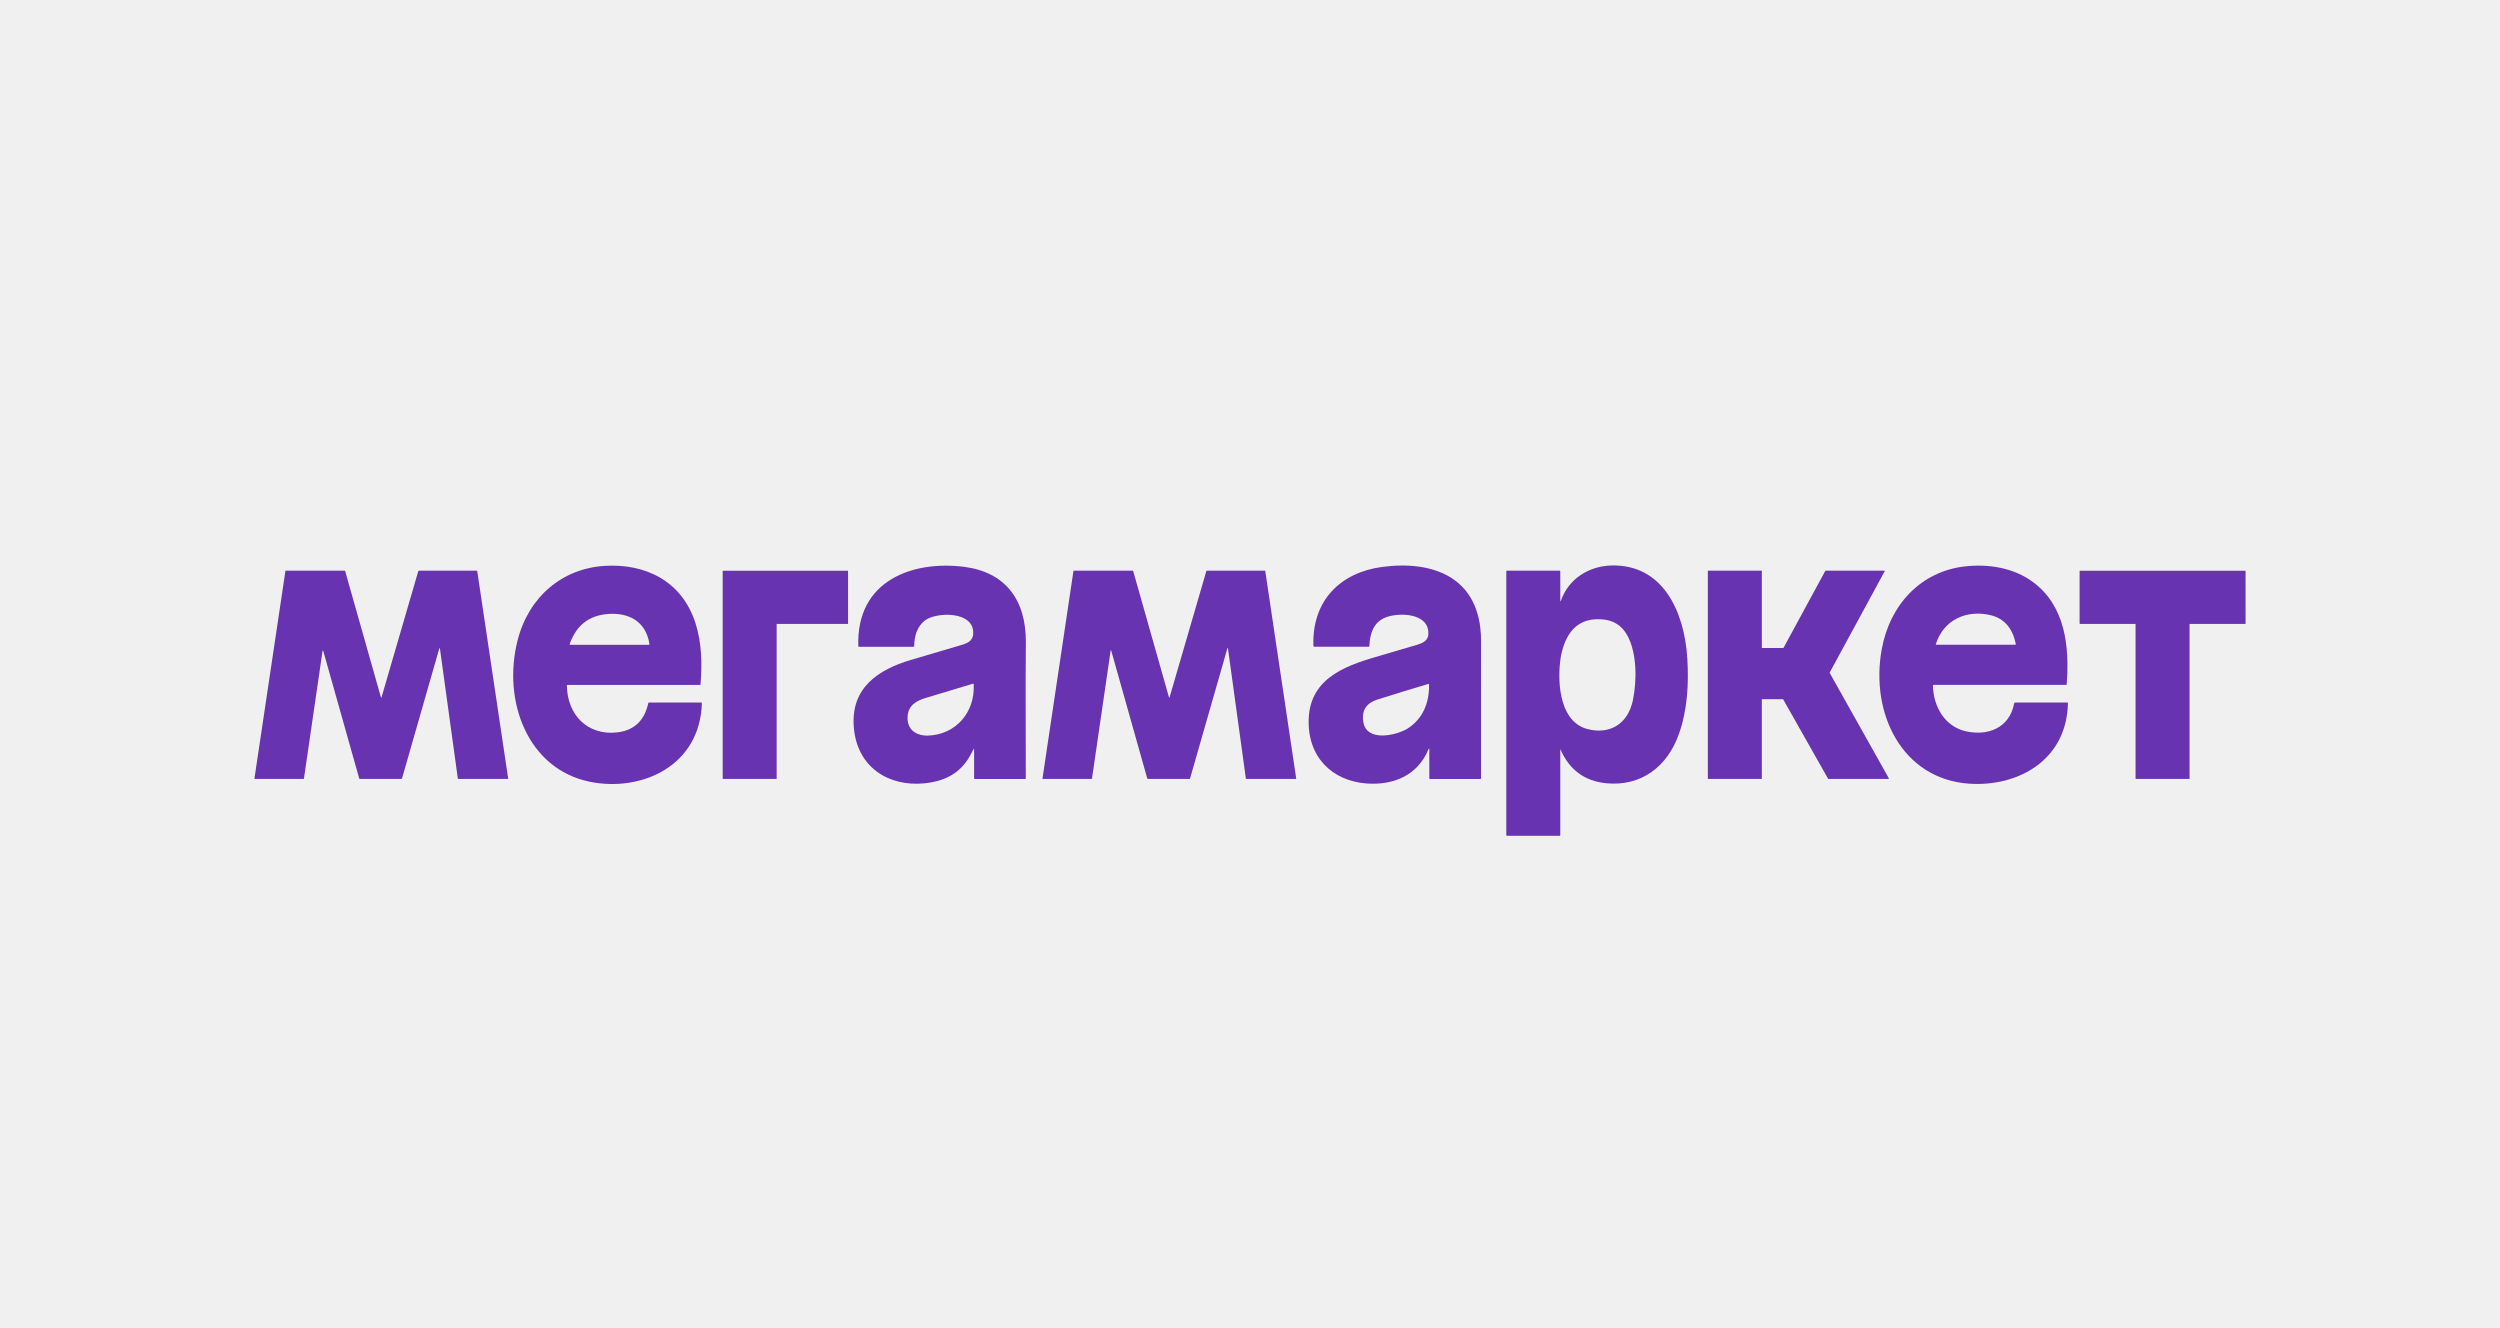
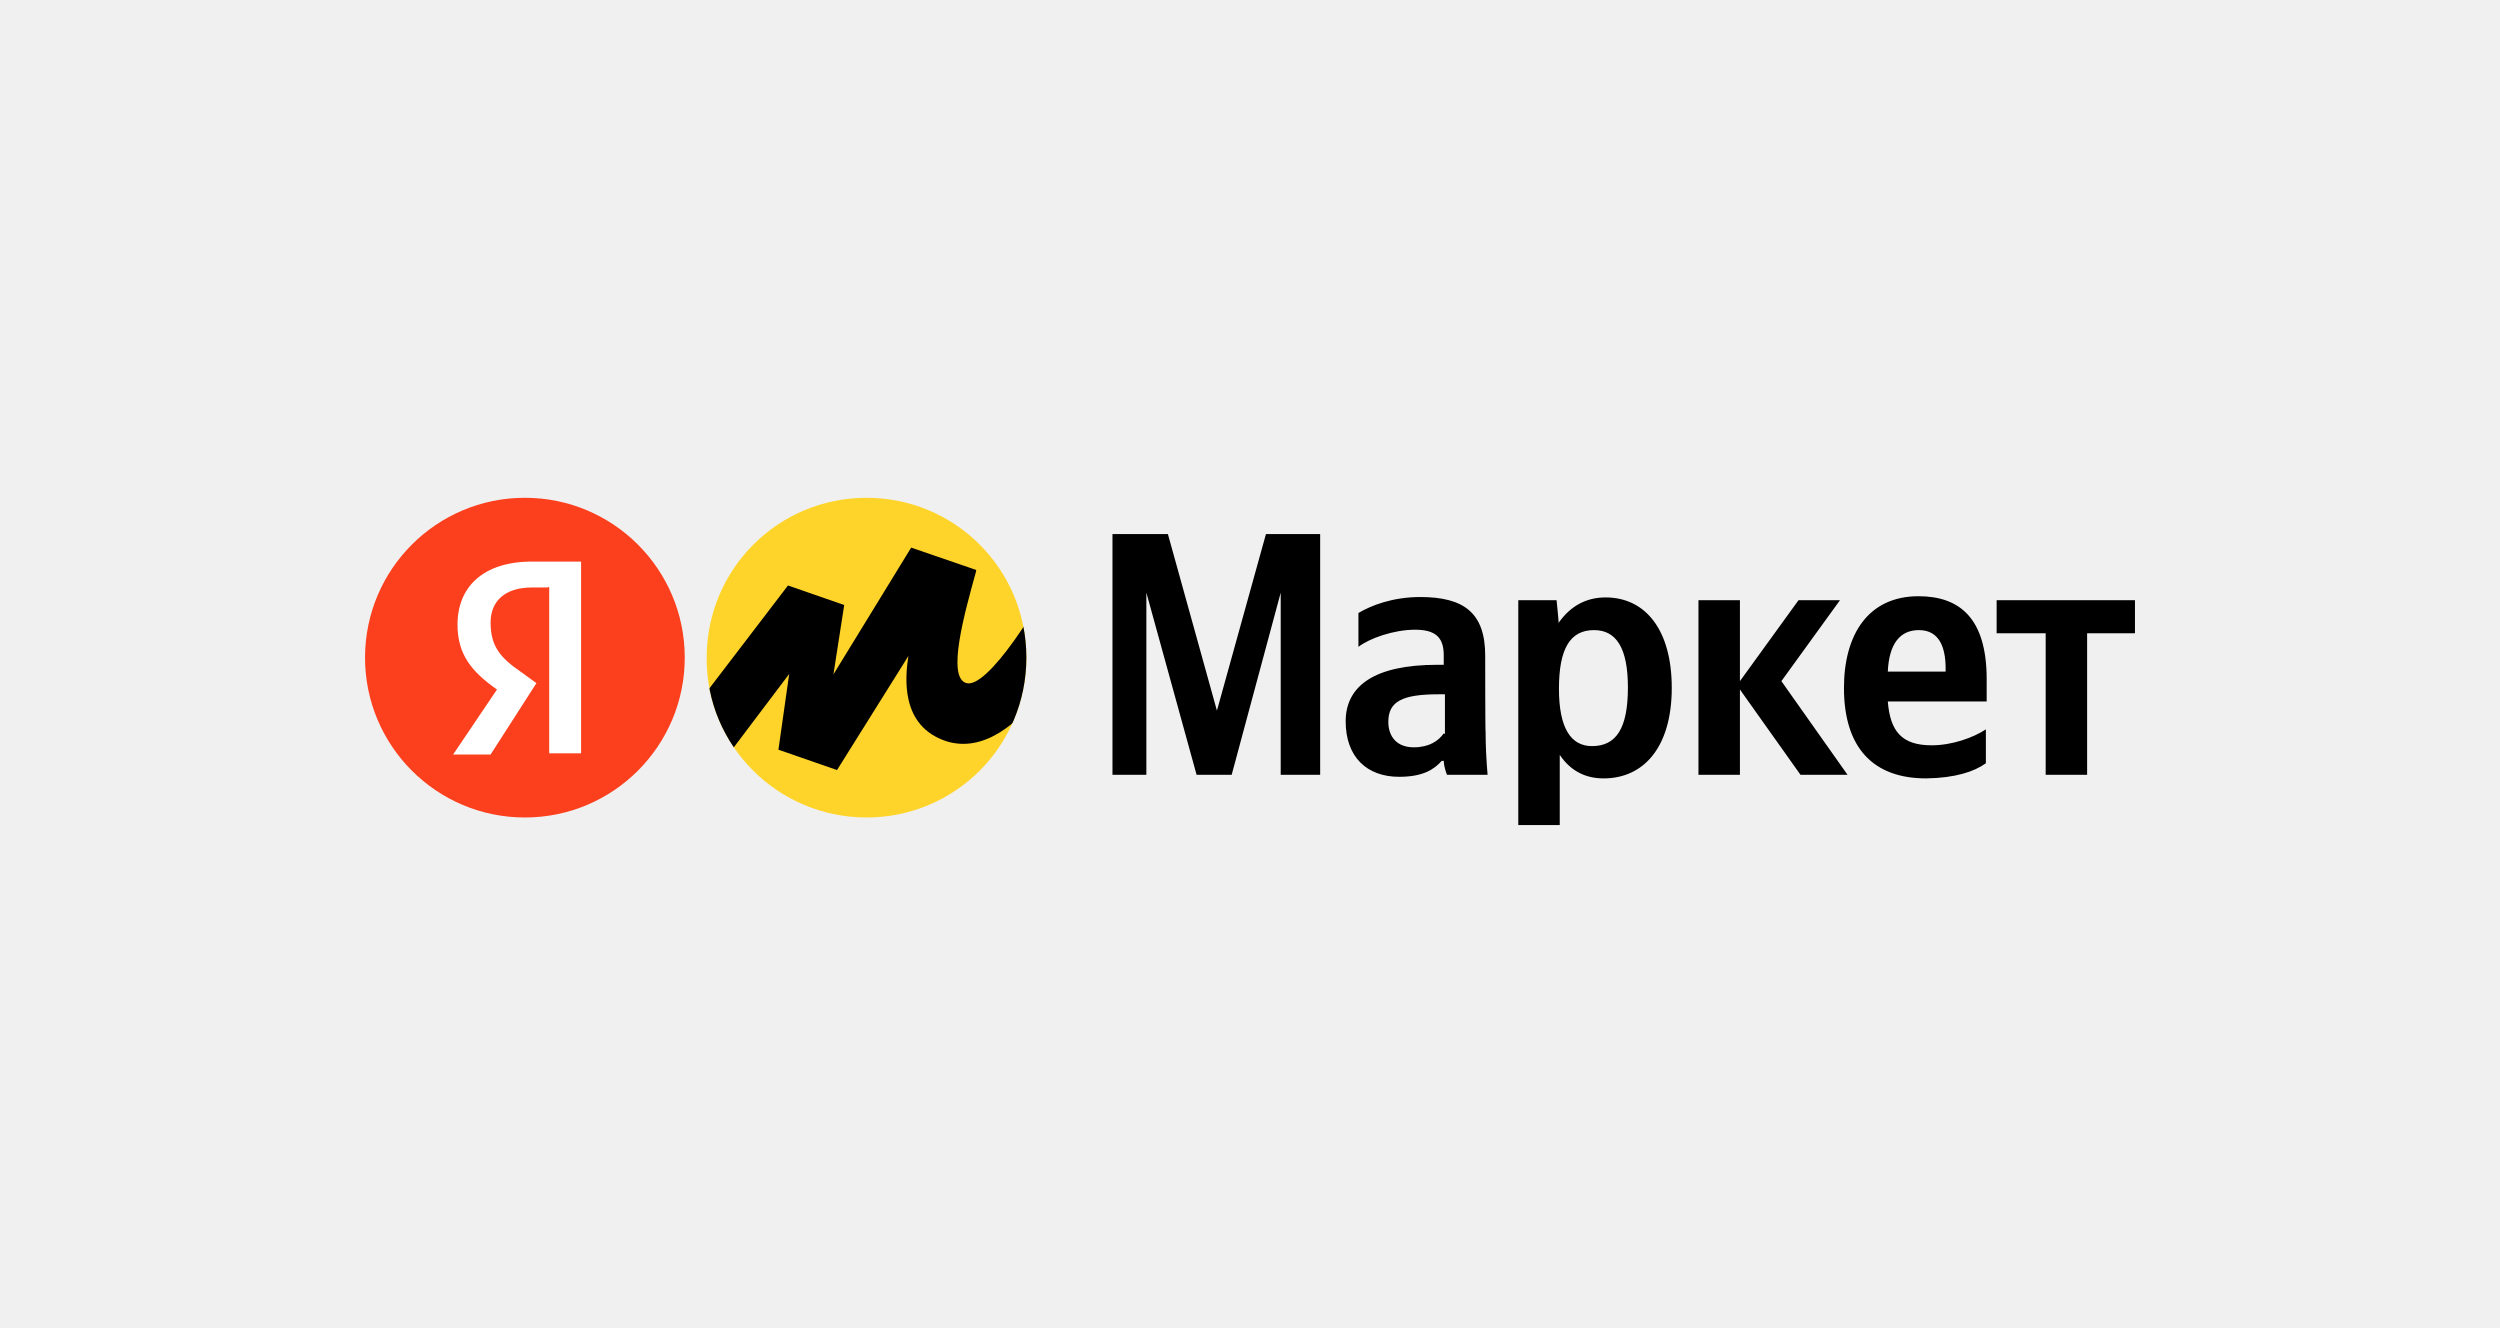
<svg xmlns="http://www.w3.org/2000/svg" width="226" height="120" viewBox="0 0 226 120" fill="none">
-   <g id="Frame 1000002530">
-     <g id="Group 1000002209">
-       <path id="Vector" d="M51.244 61.984C51.298 64.7 53.163 66.468 55.714 66.217C57.286 66.062 58.249 65.18 58.602 63.572C58.611 63.529 58.637 63.508 58.678 63.508H63.417C63.422 63.508 63.426 63.508 63.43 63.51C63.434 63.512 63.438 63.515 63.441 63.519C63.445 63.522 63.447 63.526 63.449 63.531C63.451 63.535 63.451 63.54 63.451 63.545C63.292 69.276 57.959 71.615 53.325 70.673C47.677 69.523 45.406 63.346 46.786 57.903C47.79 53.942 50.827 51.39 54.672 51.154C58.28 50.932 61.651 52.481 62.875 56.347C63.447 58.155 63.474 59.984 63.33 61.867C63.328 61.899 63.311 61.915 63.281 61.915H51.307C51.264 61.915 51.243 61.938 51.244 61.984ZM54.926 55.507C53.225 55.645 52.082 56.552 51.496 58.229C51.493 58.236 51.492 58.242 51.493 58.249C51.494 58.256 51.496 58.263 51.5 58.268C51.503 58.274 51.508 58.279 51.514 58.282C51.519 58.285 51.526 58.287 51.532 58.287H58.653C58.698 58.287 58.717 58.263 58.709 58.216C58.38 56.11 56.763 55.357 54.926 55.507Z" fill="#6833B0" />
-       <path id="Vector_2" d="M88.009 67.724C87.906 67.923 87.801 68.119 87.693 68.314C86.784 69.962 85.319 70.644 83.531 70.816C80.345 71.121 77.476 69.378 77.183 65.738C76.889 62.104 79.503 60.508 82.316 59.665C83.809 59.218 85.304 58.776 86.8 58.341C87.346 58.182 87.943 58.01 87.978 57.281C88.079 55.215 84.642 55.31 83.622 56.085C82.9 56.633 82.652 57.501 82.645 58.409C82.645 58.449 82.626 58.469 82.589 58.469H77.636C77.607 58.469 77.592 58.453 77.591 58.422C77.385 52.426 82.568 50.657 87.161 51.242C90.83 51.711 92.779 54.175 92.737 58.111C92.694 62.191 92.737 66.279 92.732 70.36C92.732 70.402 92.713 70.423 92.674 70.423H88.11C88.096 70.423 88.083 70.417 88.073 70.407C88.063 70.397 88.058 70.383 88.058 70.368L88.06 67.738C88.06 67.664 88.043 67.66 88.009 67.724ZM83.946 66.495C86.373 66.393 88.154 64.436 88.022 61.854C88.02 61.811 87.999 61.795 87.96 61.807C86.517 62.236 85.076 62.669 83.636 63.108C82.856 63.346 82.115 63.767 82.049 64.737C81.96 66.014 82.886 66.54 83.946 66.495Z" fill="#6833B0" />
-       <path id="Vector_3" d="M129.208 67.71C129.209 67.703 129.206 67.695 129.202 67.69C129.198 67.684 129.192 67.68 129.185 67.678C129.178 67.677 129.171 67.678 129.164 67.681C129.158 67.685 129.153 67.69 129.151 67.697C128.162 70.141 125.899 71.011 123.511 70.825C120.402 70.583 118.159 68.404 118.308 64.943C118.474 61.046 122.118 60.046 124.968 59.209C126.012 58.904 127.056 58.597 128.1 58.291C128.572 58.151 129.1 57.934 129.125 57.321C129.207 55.335 126.304 55.358 125.187 55.845C124.161 56.294 123.84 57.269 123.791 58.406C123.789 58.447 123.769 58.467 123.731 58.467H118.799C118.757 58.467 118.735 58.445 118.733 58.4C118.584 54.222 121.249 51.753 124.908 51.256C129.502 50.63 133.89 52.146 133.888 57.962C133.888 62.09 133.887 66.219 133.885 70.348C133.885 70.396 133.862 70.421 133.816 70.421H129.272C129.232 70.421 129.212 70.4 129.212 70.358L129.208 67.71ZM124.546 63.231C123.585 63.536 123.075 64.129 123.241 65.243C123.522 67.139 126.285 66.466 127.25 65.857C128.58 65.018 129.227 63.571 129.184 61.875C129.183 61.832 129.163 61.816 129.123 61.828C127.592 62.281 126.067 62.748 124.546 63.231Z" fill="#6833B0" />
-       <path id="Vector_4" d="M141.049 67.772V75.492C141.049 75.537 141.029 75.559 140.987 75.559H136.234C136.191 75.559 136.17 75.537 136.17 75.491V51.656C136.17 51.61 136.191 51.587 136.234 51.587L140.987 51.589C141.029 51.589 141.049 51.611 141.049 51.655V54.285C141.049 54.394 141.068 54.398 141.105 54.295C141.825 52.281 143.665 51.173 145.675 51.12C150.321 50.996 152.281 55.281 152.535 59.555C152.673 61.859 152.535 64.172 151.788 66.313C150.727 69.356 148.312 71.111 145.206 70.806C143.256 70.615 141.879 69.602 141.075 67.766C141.058 67.728 141.049 67.73 141.049 67.772ZM141.032 59.833C140.798 61.995 141.077 65.276 143.516 65.909C145.507 66.424 147.165 65.468 147.615 63.294C147.982 61.517 147.995 58.977 147.069 57.372C146.594 56.549 145.88 56.092 144.926 56C143.171 55.831 141.99 56.598 141.382 58.3C141.205 58.796 141.089 59.307 141.032 59.833Z" fill="#6833B0" />
-       <path id="Vector_5" d="M174.737 61.976C174.78 63.936 175.841 65.68 177.708 66.106C179.674 66.555 181.66 65.833 182.084 63.572C182.092 63.529 182.117 63.507 182.159 63.507H186.899C186.929 63.507 186.944 63.523 186.943 63.555C186.832 68.791 182.346 71.144 178.005 70.844C171.985 70.427 169.049 64.541 170.107 58.701C170.847 54.619 173.681 51.657 177.615 51.204C179.718 50.963 182.023 51.308 183.794 52.625C186.678 54.769 187.103 58.41 186.826 61.879C186.824 61.902 186.812 61.914 186.789 61.914H174.794C174.755 61.914 174.736 61.935 174.737 61.976ZM179.941 55.61C177.837 55.104 175.687 55.988 174.995 58.254C174.994 58.258 174.994 58.262 174.995 58.266C174.995 58.269 174.997 58.273 174.999 58.276C175.001 58.279 175.004 58.282 175.007 58.283C175.01 58.285 175.014 58.286 175.018 58.286H182.166C182.175 58.286 182.183 58.284 182.191 58.28C182.2 58.276 182.207 58.27 182.212 58.262C182.218 58.255 182.222 58.246 182.224 58.237C182.226 58.227 182.226 58.218 182.224 58.208C181.93 56.77 181.169 55.904 179.941 55.61Z" fill="#6833B0" />
-       <path id="Vector_6" d="M34.493 63.027L37.805 51.658C37.811 51.637 37.824 51.619 37.84 51.606C37.857 51.593 37.877 51.586 37.897 51.586H43.073C43.114 51.586 43.138 51.608 43.145 51.652L45.937 70.368C45.938 70.374 45.938 70.38 45.937 70.386C45.935 70.392 45.932 70.398 45.928 70.403C45.925 70.407 45.92 70.411 45.914 70.414C45.909 70.416 45.903 70.417 45.898 70.417H41.447C41.411 70.417 41.39 70.398 41.385 70.361L39.776 58.672C39.759 58.548 39.733 58.546 39.698 58.666L36.35 70.342C36.336 70.392 36.304 70.417 36.255 70.417H32.533C32.502 70.417 32.481 70.401 32.471 70.368L29.234 58.888C29.199 58.76 29.171 58.762 29.152 58.894L27.477 70.378C27.476 70.389 27.471 70.399 27.463 70.406C27.455 70.413 27.445 70.417 27.434 70.417H23.022C23.019 70.417 23.016 70.417 23.013 70.415C23.01 70.414 23.008 70.412 23.005 70.409C23.003 70.406 23.002 70.403 23.001 70.4C23 70.396 23 70.393 23 70.389L25.802 51.609C25.804 51.594 25.813 51.586 25.827 51.586H31.135C31.151 51.586 31.166 51.592 31.179 51.602C31.192 51.612 31.201 51.626 31.206 51.642L34.433 63.027C34.453 63.097 34.473 63.097 34.493 63.027Z" fill="#6833B0" />
-       <path id="Vector_7" d="M70.21 56.442V70.376C70.21 70.387 70.206 70.397 70.198 70.405C70.191 70.412 70.181 70.417 70.171 70.417H65.369C65.364 70.417 65.359 70.416 65.354 70.414C65.349 70.412 65.345 70.409 65.341 70.405C65.338 70.401 65.335 70.396 65.333 70.391C65.331 70.386 65.33 70.381 65.33 70.376V51.635C65.33 51.63 65.331 51.624 65.333 51.619C65.335 51.614 65.338 51.61 65.341 51.606C65.345 51.602 65.349 51.599 65.354 51.597C65.359 51.595 65.364 51.594 65.369 51.594H76.625C76.63 51.594 76.635 51.595 76.64 51.597C76.645 51.599 76.649 51.602 76.653 51.606C76.656 51.61 76.659 51.614 76.661 51.619C76.663 51.624 76.664 51.63 76.664 51.635V56.36C76.664 56.365 76.663 56.37 76.661 56.375C76.659 56.38 76.656 56.385 76.653 56.389C76.649 56.393 76.645 56.396 76.64 56.398C76.635 56.4 76.63 56.401 76.625 56.401H70.248C70.238 56.401 70.228 56.405 70.221 56.413C70.214 56.421 70.21 56.431 70.21 56.442Z" fill="#6833B0" />
-       <path id="Vector_8" d="M105.672 63.027C105.692 63.097 105.712 63.097 105.732 63.027L109.051 51.634C109.061 51.602 109.081 51.586 109.112 51.586H114.344C114.352 51.586 114.361 51.589 114.367 51.595C114.374 51.601 114.378 51.609 114.379 51.618L117.179 70.391C117.179 70.395 117.179 70.398 117.178 70.401C117.178 70.404 117.176 70.407 117.174 70.41C117.172 70.412 117.17 70.414 117.167 70.415C117.165 70.417 117.162 70.417 117.159 70.417H112.683C112.649 70.417 112.629 70.4 112.624 70.364L111.007 58.611C110.995 58.528 110.978 58.527 110.955 58.608L107.578 70.381C107.575 70.391 107.569 70.401 107.56 70.407C107.552 70.414 107.542 70.417 107.532 70.417H103.783C103.767 70.417 103.75 70.411 103.736 70.401C103.723 70.39 103.713 70.375 103.708 70.357L100.453 58.815C100.431 58.736 100.414 58.737 100.402 58.818L98.718 70.362C98.713 70.399 98.692 70.417 98.657 70.417H94.286C94.28 70.417 94.273 70.416 94.268 70.413C94.262 70.41 94.257 70.406 94.253 70.401C94.249 70.395 94.246 70.389 94.244 70.383C94.242 70.377 94.242 70.37 94.243 70.363L97.038 51.628C97.041 51.6 97.056 51.586 97.083 51.586H102.393C102.417 51.586 102.433 51.599 102.44 51.625L105.672 63.027Z" fill="#6833B0" />
-       <path id="Vector_9" d="M159.269 63.244V70.378C159.269 70.383 159.268 70.389 159.267 70.393C159.265 70.398 159.262 70.402 159.259 70.406C159.255 70.409 159.251 70.412 159.247 70.414C159.242 70.416 159.238 70.417 159.233 70.417H154.425C154.42 70.417 154.416 70.416 154.411 70.414C154.407 70.412 154.403 70.409 154.399 70.406C154.396 70.402 154.393 70.398 154.391 70.393C154.39 70.389 154.389 70.383 154.389 70.378V51.625C154.389 51.62 154.39 51.615 154.391 51.61C154.393 51.605 154.396 51.601 154.399 51.597C154.403 51.594 154.407 51.591 154.411 51.589C154.416 51.587 154.42 51.586 154.425 51.586H159.233C159.238 51.586 159.242 51.587 159.247 51.589C159.251 51.591 159.255 51.594 159.259 51.597C159.262 51.601 159.265 51.605 159.267 51.61C159.268 51.615 159.269 51.62 159.269 51.625V58.543C159.269 58.553 159.273 58.563 159.28 58.57C159.287 58.578 159.296 58.582 159.306 58.582H161.2C161.206 58.582 161.213 58.58 161.219 58.576C161.224 58.573 161.229 58.568 161.232 58.562L165.008 51.606C165.011 51.6 165.016 51.595 165.021 51.591C165.027 51.588 165.033 51.586 165.04 51.586L170.343 51.587C170.349 51.587 170.355 51.589 170.361 51.593C170.366 51.596 170.371 51.601 170.374 51.607C170.377 51.612 170.378 51.619 170.378 51.626C170.379 51.632 170.377 51.639 170.374 51.645L165.406 60.795C165.402 60.801 165.4 60.808 165.4 60.815C165.4 60.822 165.402 60.829 165.406 60.835L170.75 70.358C170.753 70.364 170.755 70.371 170.755 70.378C170.755 70.385 170.753 70.391 170.75 70.397C170.747 70.403 170.742 70.408 170.737 70.412C170.731 70.415 170.725 70.417 170.719 70.417H165.29C165.284 70.418 165.278 70.416 165.272 70.412C165.266 70.409 165.262 70.404 165.258 70.398L161.2 63.224C161.197 63.218 161.192 63.213 161.186 63.21C161.181 63.206 161.174 63.205 161.168 63.205H159.306C159.296 63.205 159.287 63.209 159.28 63.216C159.273 63.224 159.269 63.233 159.269 63.244Z" fill="#6833B0" />
-       <path id="Vector_10" d="M193.015 56.401H188.036C188.025 56.401 188.015 56.396 188.008 56.388C188 56.38 187.996 56.37 187.996 56.358V51.636C187.996 51.631 187.997 51.625 187.999 51.62C188.001 51.615 188.004 51.61 188.008 51.606C188.011 51.602 188.016 51.599 188.021 51.597C188.026 51.595 188.031 51.594 188.036 51.594H202.959C202.965 51.594 202.97 51.595 202.975 51.597C202.98 51.599 202.984 51.602 202.988 51.606C202.991 51.61 202.994 51.615 202.996 51.62C202.998 51.625 202.999 51.631 202.999 51.636L203.001 56.358C203.001 56.37 202.996 56.38 202.989 56.388C202.981 56.396 202.971 56.401 202.961 56.401H197.976C197.965 56.401 197.955 56.405 197.948 56.413C197.94 56.421 197.936 56.432 197.936 56.443V70.374C197.936 70.38 197.935 70.386 197.933 70.391C197.931 70.396 197.928 70.4 197.924 70.404C197.92 70.408 197.916 70.412 197.911 70.414C197.906 70.416 197.901 70.417 197.896 70.417H193.095C193.09 70.417 193.085 70.416 193.08 70.414C193.075 70.412 193.071 70.408 193.067 70.404C193.063 70.4 193.06 70.396 193.058 70.391C193.056 70.386 193.055 70.38 193.055 70.374V56.443C193.055 56.432 193.051 56.421 193.044 56.413C193.036 56.405 193.026 56.401 193.015 56.401Z" fill="#6833B0" />
-     </g>
+   <path d="M108.172 70.043H111.343L115.776 53.575V70.043H119.343V48.277H114.442L110.01 64.241L105.577 48.277H100.568V70.043H103.631V53.575L108.172 70.043ZM134.262 59.268C134.262 55.413 132.352 53.971 128.388 53.971C125.902 53.971 123.956 54.728 122.803 55.413V58.475C123.776 57.719 125.974 56.926 127.92 56.926C129.758 56.926 130.514 57.611 130.514 59.232V60.097H129.938C124.244 60.097 121.649 62.007 121.649 65.214C121.649 68.421 123.559 70.223 126.478 70.223C128.676 70.223 129.649 69.539 130.334 68.782H130.514C130.514 69.178 130.694 69.755 130.803 70.043H134.478C134.37 68.782 134.298 67.448 134.298 66.187C134.262 66.187 134.262 59.268 134.262 59.268ZM130.514 66.295C130.046 66.98 129.181 67.557 127.812 67.557C126.262 67.557 125.505 66.584 125.505 65.25C125.505 63.413 126.767 62.764 130.046 62.764H130.622V66.331H130.514V66.295ZM140.713 54.259H137.253V74.584H141.001V68.241C141.974 69.683 143.307 70.367 144.965 70.367C148.64 70.367 151.127 67.485 151.127 62.187C151.127 56.89 148.713 54.007 145.145 54.007C143.415 54.007 141.974 54.764 140.893 56.313C140.929 56.277 140.713 54.259 140.713 54.259ZM143.92 67.448C142.01 67.448 140.929 65.827 140.929 62.259C140.929 58.584 141.974 56.962 144.1 56.962C146.118 56.962 147.163 58.584 147.163 62.151C147.163 65.827 146.118 67.448 143.92 67.448ZM162.767 70.043H167.019L161.037 61.575L166.334 54.259H162.586L157.289 61.575V54.259H153.541V70.043H157.289V62.331L162.767 70.043ZM179.523 68.998V65.935C178.37 66.692 176.46 67.376 174.622 67.376C171.92 67.376 170.875 66.115 170.658 63.413H179.595V61.395C179.595 55.917 177.181 53.899 173.433 53.899C168.893 53.899 166.694 57.358 166.694 62.187C166.694 67.665 169.397 70.367 174.118 70.367C176.749 70.331 178.478 69.755 179.523 68.998ZM173.469 56.962C175.307 56.962 175.884 58.512 175.884 60.422V60.71H170.658C170.767 58.223 171.74 56.962 173.469 56.962ZM193.001 57.25V54.259H180.496V57.25H184.929V70.043H188.676V57.25H193.001Z" fill="black" />
+   <path d="M78.334 73.901C86.334 73.901 92.784 67.45 92.784 59.45C92.784 51.45 86.334 45 78.334 45C70.334 45 63.883 51.45 63.883 59.45C63.811 67.45 70.37 73.901 78.334 73.901Z" fill="#FED42B" />
+   <path d="M47.45 73.901C55.431 73.901 61.901 67.431 61.901 59.45C61.901 51.47 55.431 45 47.45 45C39.47 45 33 51.47 33 59.45C33 67.431 39.47 73.901 47.45 73.901Z" fill="#FC3F1D" />
+   <path d="M49.539 53.108H48.098C45.611 53.108 44.35 54.369 44.35 56.279C44.35 58.405 45.215 59.45 47.053 60.712L48.494 61.757L44.35 68.207H40.963L44.927 62.333C42.62 60.712 41.359 59.162 41.359 56.459C41.359 53.072 43.666 50.766 48.098 50.766H52.531V68.099H49.648V53.072H49.539V53.108Z" fill="white" />
+   <mask id="mask0_533_26488" style="mask-type:luminance" maskUnits="userSpaceOnUse" x="63" y="45" width="30" height="29">
+     <path d="M78.334 73.901C86.334 73.901 92.784 67.45 92.784 59.45C92.784 51.45 86.334 45 78.334 45C70.334 45 63.883 51.45 63.883 59.45C63.811 67.45 70.37 73.901 78.334 73.901Z" fill="white" />
+   </mask>
+   <g mask="url(#mask0_533_26488)">
+     <path d="M71.234 52.927L58.514 69.576L61.901 73.432L71.343 60.927L70.37 67.774L75.667 69.612L82.117 59.305C81.829 61.215 81.361 65.648 85.577 67.017C92.207 69.035 98.009 57.107 100.676 51.053L96.82 49.035C93.829 55.305 89.216 62.224 87.379 61.756C85.541 61.287 87.198 55.413 88.243 51.63V51.522L82.37 49.504L75.343 60.963L76.316 54.693L71.234 52.927Z" fill="black" />
  </g>
</svg>
